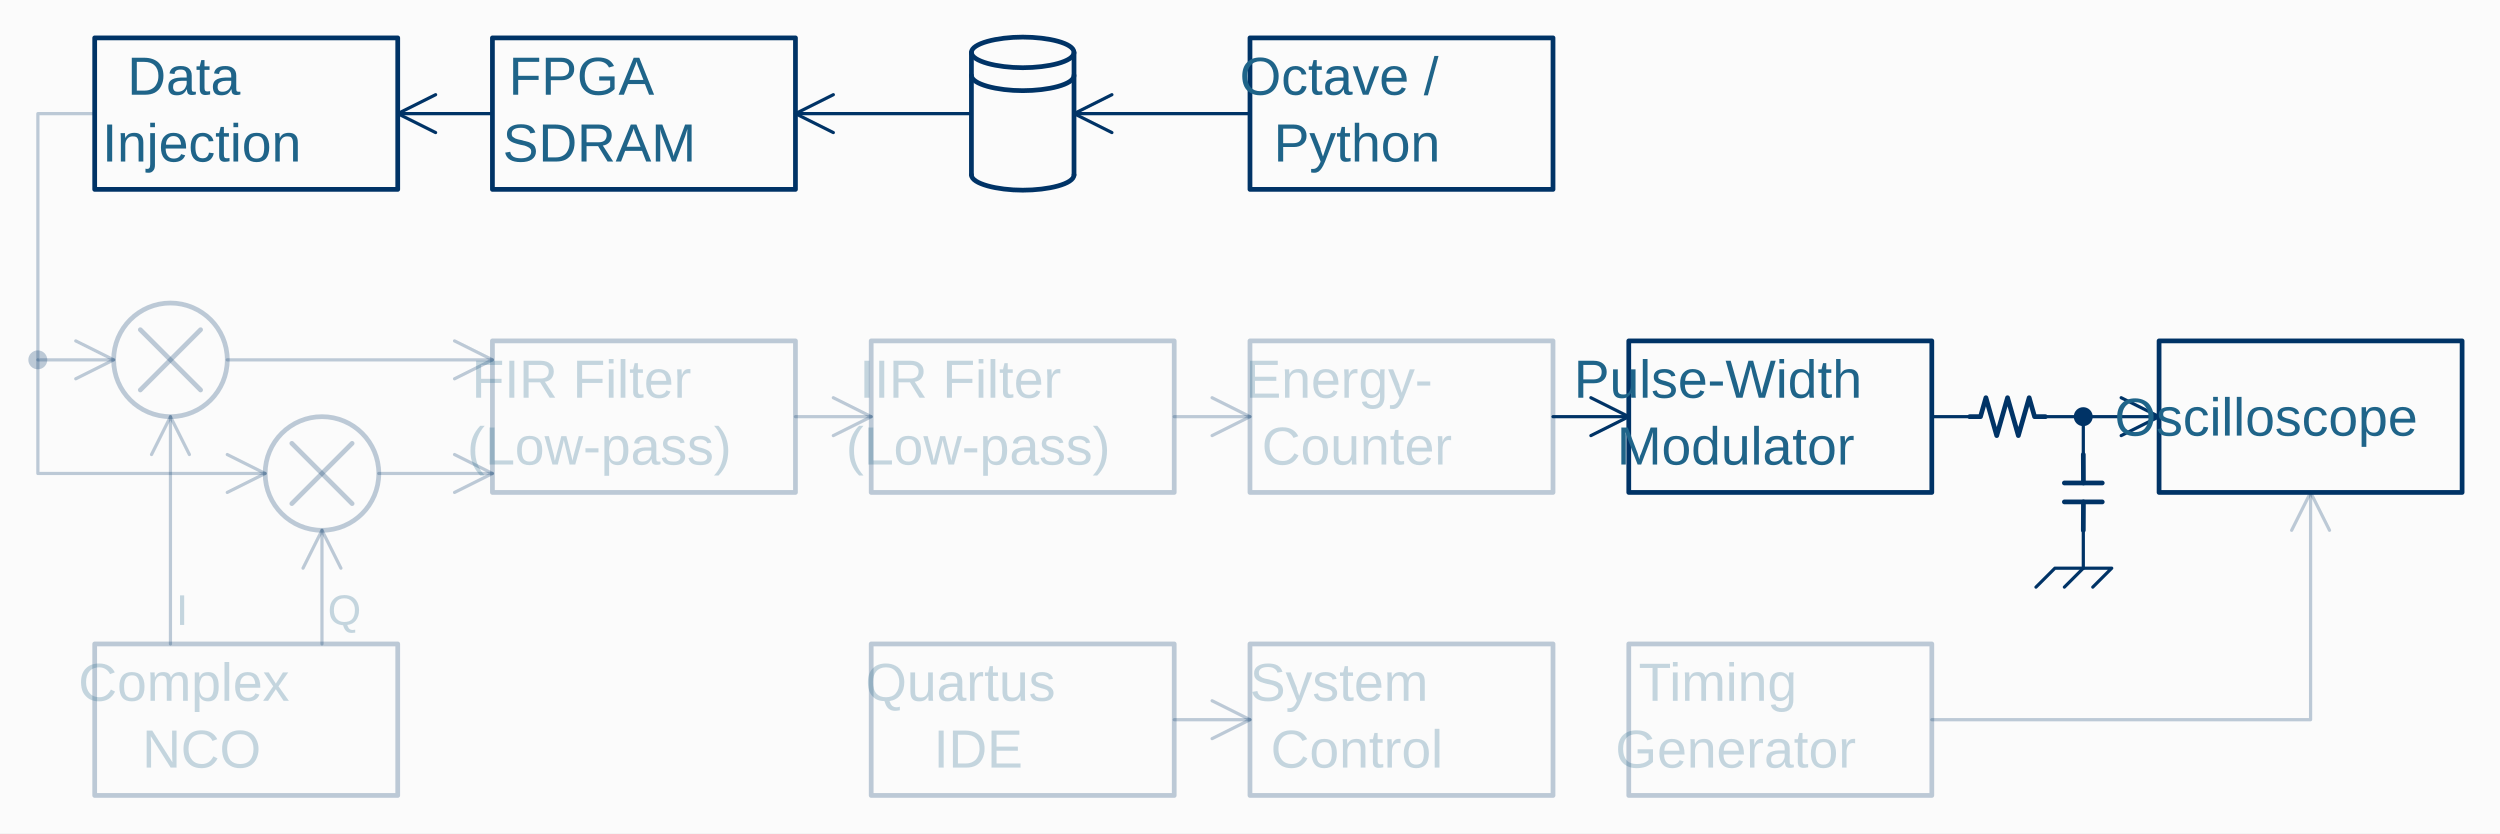
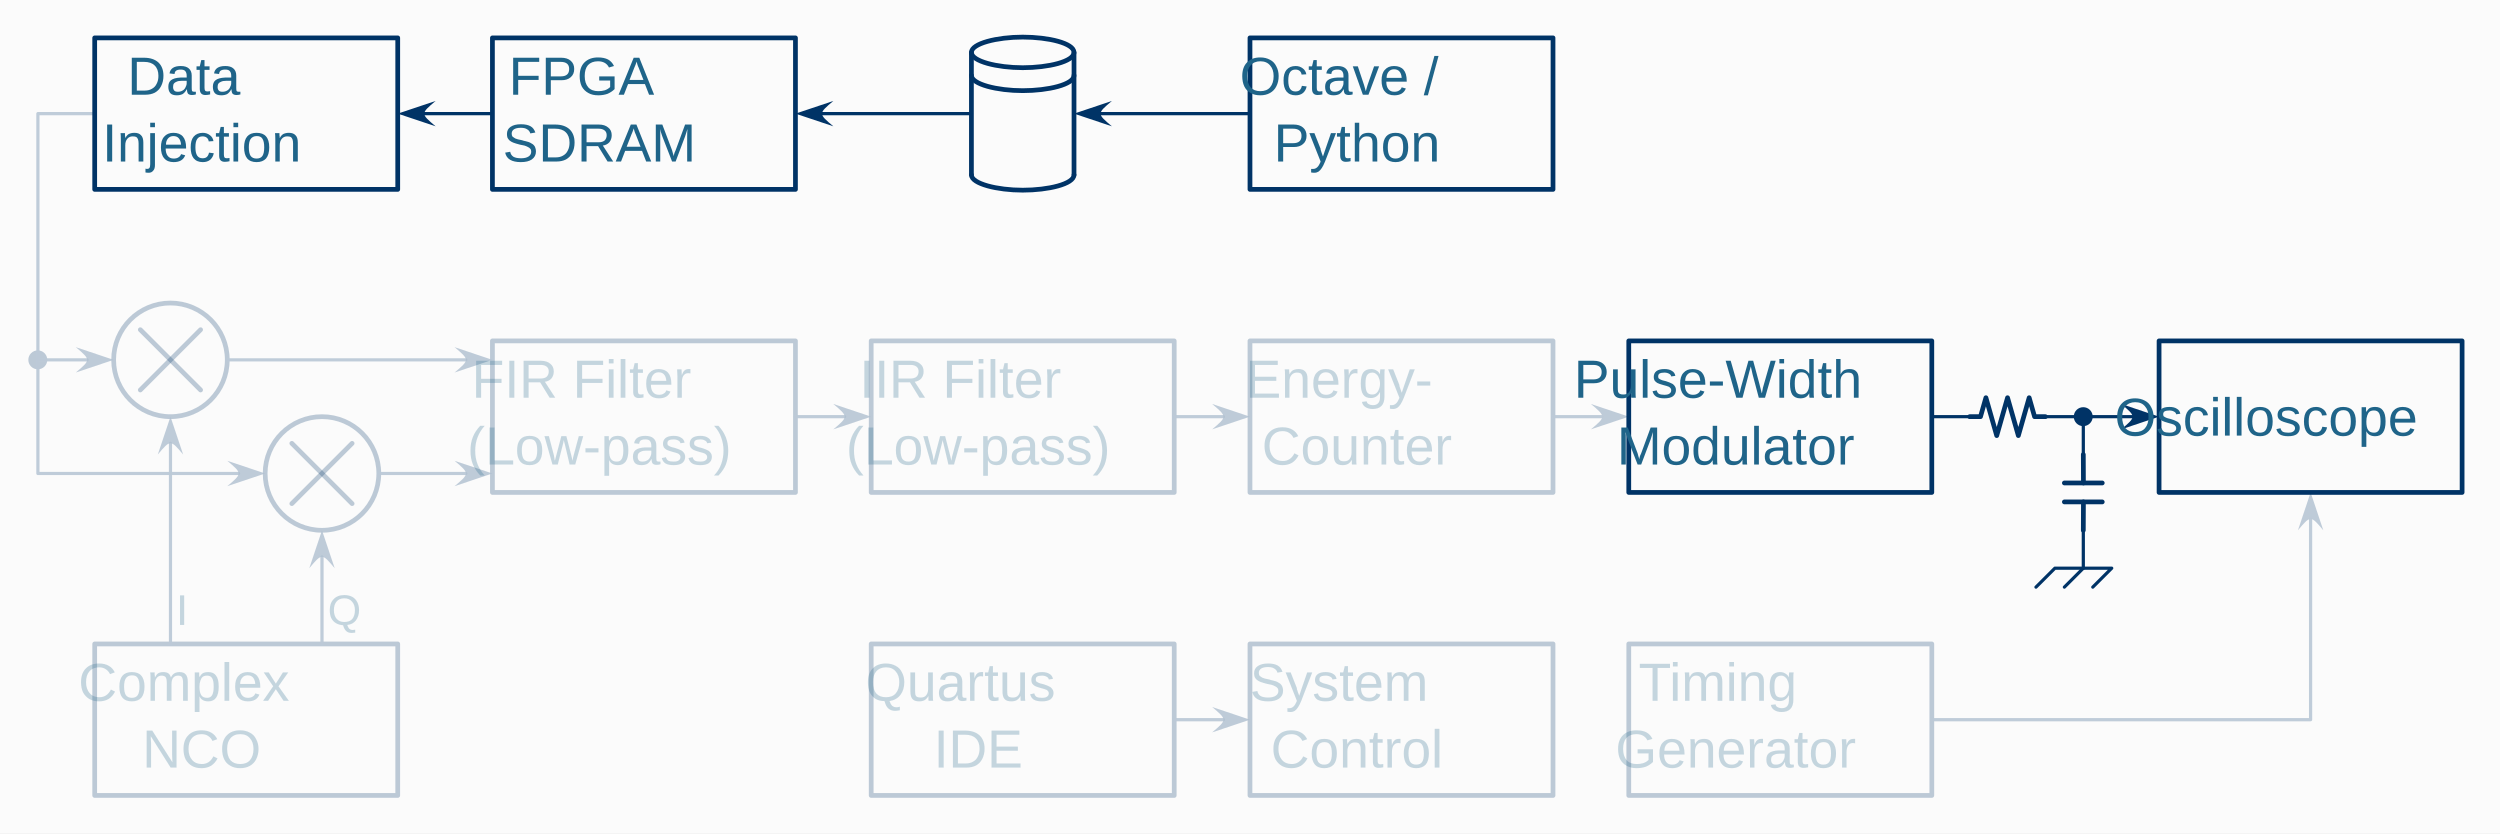
<svg xmlns="http://www.w3.org/2000/svg" width="132mm" height="44mm" id="svg2" version="1.1" viewBox="0 0 132 44">
  <defs id="defs4">
    </defs>
  <g id="layer14" transform="translate(-85.05334,-559.8425)">
    <rect style="fill:#ffffff;fill-opacity:0.75;stroke-width:0.265" id="rect1" width="131.998" height="43.999" x="85.053" y="559.843" />
  </g>
  <g id="layer1" transform="translate(13.82799,127.2378)">
+     <path style="fill:#b0c0d0;fill-opacity:0.812;stroke:none;stroke-width:0.17;stroke-linecap:round;stroke-linejoin:round;stroke-miterlimit:4;stroke-dasharray:none;stroke-dashoffset:0;stroke-opacity:1" d="m 107.503,-99.238 0.67,-2 0.67,2 c -0.67,-0.795 -0.67,-0.795 -1.34,0 z" id="path6-6-8-8-2" />
+     <path style="fill:#b0c0d0;fill-opacity:0.812;stroke:none;stroke-width:0.17;stroke-linecap:round;stroke-linejoin:round;stroke-miterlimit:4;stroke-dasharray:none;stroke-dashoffset:0;stroke-opacity:1" d="m 70.173,-105.908 2,0.67 -2,0.67 c 0.795,-0.67 0.795,-0.67 0,-1.34 z" id="path6-6-8-8-9" />
    <rect y="-109.238" x="32.171" height="8" width="16" id="rect4081-1" style="opacity:0.25;fill:none;stroke:#003366;stroke-width:0.25;stroke-linecap:round;stroke-linejoin:round;stroke-miterlimit:4;stroke-dasharray:none;stroke-dashoffset:0;stroke-opacity:1" />
-     <path style="fill:none;stroke:#003366;stroke-width:0.17;stroke-linecap:round;stroke-linejoin:round;stroke-miterlimit:4;stroke-dasharray:none;stroke-dashoffset:0;stroke-opacity:1" d="m 30.172,-122.238 -2,1 2,1" id="path4032-8" />
    <rect style="fill:none;stroke:#003366;stroke-width:0.25;stroke-linecap:round;stroke-linejoin:round;stroke-miterlimit:4;stroke-dasharray:none;stroke-dashoffset:0;stroke-opacity:1" id="rect3887" width="16" height="8" x="12.172" y="-125.238" />
-     <rect style="fill:none;stroke:#003366;stroke-width:0.25;stroke-linecap:round;stroke-linejoin:round;stroke-miterlimit:4;stroke-dasharray:none;stroke-dashoffset:0;stroke-opacity:1" id="rect3887-9" width="16" height="8" x="-8.828" y="-125.238" />
    <rect style="fill:none;stroke:#003366;stroke-width:0.25;stroke-linecap:round;stroke-linejoin:round;stroke-miterlimit:4;stroke-dasharray:none;stroke-dashoffset:0;stroke-opacity:1" id="rect3887-9-2" width="16" height="8" x="52.171" y="-125.238" />
    <path style="fill:none;stroke:#003366;stroke-width:0.25;stroke-linecap:round;stroke-linejoin:round;stroke-miterlimit:4;stroke-dasharray:none;stroke-dashoffset:0;stroke-opacity:1" d="m 37.463,-124.471 v 6.467" id="path4029" />
    <path style="fill:none;stroke:#003366;stroke-width:0.25;stroke-linecap:round;stroke-linejoin:round;stroke-miterlimit:4;stroke-dasharray:none;stroke-dashoffset:0;stroke-opacity:1" d="m 42.88,-124.471 v 6.467" id="path4031" />
-     <path id="path4053" d="m 52.171,-121.238 h -9.292" style="fill:none;stroke:#003366;stroke-width:0.17;stroke-linecap:round;stroke-linejoin:round;stroke-miterlimit:4;stroke-dasharray:none;stroke-dashoffset:0;stroke-opacity:1" />
-     <path id="path4055" d="m 44.88,-122.238 -2,1 2,1" style="fill:none;stroke:#003366;stroke-width:0.17;stroke-linecap:round;stroke-linejoin:round;stroke-miterlimit:4;stroke-dasharray:none;stroke-dashoffset:0;stroke-opacity:1" />
-     <path id="path4057" d="M 12.172,-121.238 H 7.172" style="fill:none;stroke:#003366;stroke-width:0.17;stroke-linecap:round;stroke-linejoin:round;stroke-miterlimit:4;stroke-dasharray:none;stroke-dashoffset:0;stroke-opacity:1" />
-     <path id="path4059" d="m 9.172,-122.238 -2,1 2,1" style="fill:none;stroke:#003366;stroke-width:0.17;stroke-linecap:round;stroke-linejoin:round;stroke-miterlimit:4;stroke-dasharray:none;stroke-dashoffset:0;stroke-opacity:1" />
    <circle style="opacity:0.25;fill:none;stroke:#003366;stroke-width:0.25;stroke-linecap:round;stroke-linejoin:round;stroke-miterlimit:4;stroke-dasharray:none;stroke-dashoffset:0;stroke-opacity:1" id="path4061" transform="rotate(90)" cx="-108.238" cy="4.828" r="3" />
    <path style="opacity:0.25;fill:none;stroke:#003366;stroke-width:0.25;stroke-linecap:round;stroke-linejoin:round;stroke-miterlimit:4;stroke-dasharray:none;stroke-dashoffset:0;stroke-opacity:1" d="m -3.237,-109.829 -3.182,3.182" id="path4063" />
    <path style="opacity:0.25;fill:none;stroke:#003366;stroke-width:0.25;stroke-linecap:round;stroke-linejoin:round;stroke-miterlimit:4;stroke-dasharray:none;stroke-dashoffset:0;stroke-opacity:1" d="m -6.419,-109.829 3.182,3.182" id="path4065" />
    <circle transform="rotate(90)" id="path4075" style="opacity:0.25;fill:none;stroke:#003366;stroke-width:0.25;stroke-linecap:round;stroke-linejoin:round;stroke-miterlimit:4;stroke-dasharray:none;stroke-dashoffset:0;stroke-opacity:1" cx="-102.238" cy="-3.172" r="3" />
    <path id="path4077" d="m 4.763,-103.829 -3.182,3.182" style="opacity:0.25;fill:none;stroke:#003366;stroke-width:0.25;stroke-linecap:round;stroke-linejoin:round;stroke-miterlimit:4;stroke-dasharray:none;stroke-dashoffset:0;stroke-opacity:1" />
    <path id="path4079" d="m 1.581,-103.829 3.182,3.182" style="opacity:0.25;fill:none;stroke:#003366;stroke-width:0.25;stroke-linecap:round;stroke-linejoin:round;stroke-miterlimit:4;stroke-dasharray:none;stroke-dashoffset:0;stroke-opacity:1" />
    <rect y="-93.238" x="-8.828" height="8" width="16" id="rect4081" style="opacity:0.25;fill:none;stroke:#003366;stroke-width:0.25;stroke-linecap:round;stroke-linejoin:round;stroke-miterlimit:4;stroke-dasharray:none;stroke-dashoffset:0;stroke-opacity:1" />
-     <path style="opacity:0.25;fill:none;stroke:#003366;stroke-width:0.17;stroke-linecap:round;stroke-linejoin:round;stroke-miterlimit:4;stroke-dasharray:none;stroke-dashoffset:0;stroke-opacity:1" d="m -4.828,-105.238 v 12" id="path4089" />
-     <path style="opacity:0.25;fill:none;stroke:#003366;stroke-width:0.17;stroke-linecap:round;stroke-linejoin:round;stroke-miterlimit:4;stroke-dasharray:none;stroke-dashoffset:0;stroke-opacity:1" d="m -5.828,-103.238 1,-2 1,2" id="path4091" />
-     <path style="opacity:0.25;fill:none;stroke:#003366;stroke-width:0.17;stroke-linecap:round;stroke-linejoin:round;stroke-miterlimit:4;stroke-dasharray:none;stroke-dashoffset:0;stroke-opacity:1" d="m 3.172,-99.238 v 6" id="path4093" />
-     <path style="opacity:0.25;fill:none;stroke:#003366;stroke-width:0.17;stroke-linecap:round;stroke-linejoin:round;stroke-miterlimit:4;stroke-dasharray:none;stroke-dashoffset:0;stroke-opacity:1" d="m 2.172,-97.238 1,-2 1,2" id="path4095" />
-     <path style="opacity:0.25;fill:none;stroke:#003366;stroke-width:0.17;stroke-linecap:round;stroke-linejoin:round;stroke-miterlimit:4;stroke-dasharray:none;stroke-dashoffset:0;stroke-opacity:1" d="m -8.828,-121.238 h -3 v 13 h 4" id="path4097" />
-     <path style="opacity:0.25;fill:none;stroke:#003366;stroke-width:0.17;stroke-linecap:round;stroke-linejoin:round;stroke-miterlimit:4;stroke-dasharray:none;stroke-dashoffset:0;stroke-opacity:1" d="m -9.828,-109.238 2,1 -2,1" id="path4099" />
-     <path style="opacity:0.25;fill:none;stroke:#003366;stroke-width:0.17;stroke-linecap:round;stroke-linejoin:round;stroke-miterlimit:4;stroke-dasharray:none;stroke-dashoffset:0;stroke-opacity:1" d="m -11.828,-108.238 v 6 H 0.172" id="path4101" />
-     <path style="opacity:0.25;fill:none;stroke:#003366;stroke-width:0.17;stroke-linecap:round;stroke-linejoin:round;stroke-miterlimit:4;stroke-dasharray:none;stroke-dashoffset:0;stroke-opacity:1" d="m -1.828,-103.238 2,1 -2,1" id="path4103" />
    <circle style="opacity:0.25;fill:#003366;fill-opacity:1;stroke:none;stroke-width:0.34;stroke-miterlimit:4;stroke-dasharray:none;stroke-opacity:1" id="path4105" cx="-11.832" cy="-108.238" r="0.5" />
-     <path style="opacity:0.25;fill:none;stroke:#003366;stroke-width:0.17;stroke-linecap:round;stroke-linejoin:round;stroke-miterlimit:4;stroke-dasharray:none;stroke-opacity:1" d="M -1.828,-108.238 H 12.172" id="path4182" />
-     <path style="opacity:0.25;fill:none;stroke:#003366;stroke-width:0.17;stroke-linecap:round;stroke-linejoin:round;stroke-miterlimit:4;stroke-dasharray:none;stroke-opacity:1" d="m 10.172,-109.238 2,1 -2,1" id="path4184" />
-     <path style="opacity:0.25;fill:none;stroke:#003366;stroke-width:0.17;stroke-linecap:round;stroke-linejoin:round;stroke-miterlimit:4;stroke-dasharray:none;stroke-dashoffset:0;stroke-opacity:1" d="M 6.172,-102.238 H 12.172" id="path4186" />
-     <path style="opacity:0.25;fill:none;stroke:#003366;stroke-width:0.17;stroke-linecap:round;stroke-linejoin:round;stroke-miterlimit:4;stroke-dasharray:none;stroke-dashoffset:0;stroke-opacity:1" d="m 10.172,-103.238 2,1 -2,1" id="path4188" />
    <rect y="-109.238" x="12.172" height="8" width="16" id="rect4081-1-2" style="opacity:0.25;fill:none;stroke:#003366;stroke-width:0.25;stroke-linecap:round;stroke-linejoin:round;stroke-miterlimit:4;stroke-dasharray:none;stroke-dashoffset:0;stroke-opacity:1" />
-     <path style="opacity:0.25;fill:none;stroke:#003366;stroke-width:0.17;stroke-linecap:round;stroke-linejoin:round;stroke-miterlimit:4;stroke-dasharray:none;stroke-dashoffset:0;stroke-opacity:1" d="m 28.172,-105.238 4,1e-5" id="path4275" />
-     <path style="opacity:0.25;fill:none;stroke:#003366;stroke-width:0.17;stroke-linecap:round;stroke-linejoin:round;stroke-miterlimit:4;stroke-dasharray:none;stroke-dashoffset:0;stroke-opacity:1" d="m 30.172,-106.238 2,1 -2,1" id="path4277" />
-     <path style="fill:none;stroke:#003366;stroke-width:0.17;stroke-linecap:round;stroke-linejoin:round;stroke-miterlimit:4;stroke-dasharray:none;stroke-dashoffset:0;stroke-opacity:1" d="m 37.463,-121.238 h -9.292" id="path4358" />
    <rect y="-109.238" x="52.171" height="8" width="16" id="rect4081-1-2-9" style="opacity:0.25;fill:none;stroke:#003366;stroke-width:0.25;stroke-linecap:round;stroke-linejoin:round;stroke-miterlimit:4;stroke-dasharray:none;stroke-dashoffset:0;stroke-opacity:1" />
    <rect y="-109.238" x="72.171" height="8" width="16" id="rect4081-1-2-9-4" style="fill:none;stroke:#003366;stroke-width:0.25;stroke-linecap:round;stroke-linejoin:round;stroke-miterlimit:4;stroke-dasharray:none;stroke-dashoffset:0;stroke-opacity:1" />
    <path id="path4498" d="m 88.171,-105.238 h 2" style="fill:none;stroke:#003366;stroke-width:0.17;stroke-linecap:round;stroke-linejoin:round;stroke-miterlimit:4;stroke-dasharray:none;stroke-dashoffset:0;stroke-opacity:1" />
    <path style="fill:none;stroke:#003366;stroke-width:0.17;stroke-linecap:round;stroke-linejoin:round;stroke-miterlimit:4;stroke-dasharray:none;stroke-dashoffset:0;stroke-opacity:1" d="m 96.171,-103.238 v -2 h -2" id="path4506" />
    <path style="fill:none;stroke:#003366;stroke-width:0.17;stroke-linecap:round;stroke-linejoin:round;stroke-miterlimit:4;stroke-dasharray:none;stroke-dashoffset:0;stroke-opacity:1" d="m 93.671,-96.238 1,-1 h 3 l -1,1" id="path4508" />
    <path style="fill:none;stroke:#003366;stroke-width:0.17;stroke-linecap:round;stroke-linejoin:round;stroke-miterlimit:4;stroke-dasharray:none;stroke-dashoffset:0;stroke-opacity:1" d="m 96.171,-97.238 -1,1" id="path4510" />
    <path style="fill:none;stroke:#003366;stroke-width:0.17;stroke-linecap:round;stroke-linejoin:round;stroke-miterlimit:4;stroke-dasharray:none;stroke-dashoffset:0;stroke-opacity:1" d="m 96.171,-97.238 v -2" id="path4512" />
    <path style="fill:none;stroke:#003366;stroke-width:0.25;stroke-linecap:round;stroke-linejoin:round;stroke-miterlimit:4;stroke-dasharray:none;stroke-dashoffset:0;stroke-opacity:1" d="m 90.171,-105.238 h 0.571 l 0.286,-1 0.571,2 0.571,-2 0.571,2 0.571,-2 0.286,1 h 0.571" id="path4504" />
    <path style="fill:none;stroke:#003366;stroke-width:0.25;stroke-linecap:round;stroke-linejoin:round;stroke-miterlimit:4;stroke-dasharray:none;stroke-dashoffset:0;stroke-opacity:1" d="m 96.171,-103.238 0.006,1.501" id="path4532" />
    <path style="fill:none;stroke:#003366;stroke-width:0.25;stroke-linecap:round;stroke-linejoin:round;stroke-miterlimit:4;stroke-dasharray:none;stroke-dashoffset:0;stroke-opacity:1" d="m 96.177,-100.737 -0.006,1.499" id="path4534" />
    <path style="fill:none;stroke:#003366;stroke-width:0.25;stroke-linecap:round;stroke-linejoin:round;stroke-miterlimit:4;stroke-dasharray:none;stroke-dashoffset:0;stroke-opacity:1" d="m 97.171,-100.737 h -2" id="path4536" />
    <path style="fill:none;stroke:#003366;stroke-width:0.25;stroke-linecap:round;stroke-linejoin:round;stroke-miterlimit:4;stroke-dasharray:none;stroke-dashoffset:0;stroke-opacity:1" d="m 97.171,-101.737 h -2" id="path4538" />
-     <path style="fill:none;stroke:#003366;stroke-width:0.17;stroke-linecap:round;stroke-linejoin:round;stroke-miterlimit:4;stroke-dasharray:none;stroke-dashoffset:0;stroke-opacity:1" d="m 96.171,-105.238 h 4" id="path4540" />
-     <path style="fill:none;stroke:#003366;stroke-width:0.17;stroke-linecap:round;stroke-linejoin:round;stroke-miterlimit:4;stroke-dasharray:none;stroke-dashoffset:0;stroke-opacity:1" d="m 98.171,-106.238 2,1 -2,1" id="path4542" />
    <circle style="fill:#003366;fill-opacity:1;stroke:none;stroke-width:0.34;stroke-miterlimit:4;stroke-dasharray:none;stroke-opacity:1" id="path4105-3" cx="96.167" cy="-105.238" r="0.5" />
    <rect y="-109.238" x="100.171" height="8" width="16" id="rect4081-1-2-9-4-1" style="fill:none;stroke:#003366;stroke-width:0.25;stroke-linecap:round;stroke-linejoin:round;stroke-miterlimit:4;stroke-dasharray:none;stroke-dashoffset:0;stroke-opacity:1" />
-     <path id="path4627" d="m 48.171,-105.238 h 4" style="opacity:0.25;fill:none;stroke:#003366;stroke-width:0.17;stroke-linecap:round;stroke-linejoin:round;stroke-miterlimit:4;stroke-dasharray:none;stroke-dashoffset:0;stroke-opacity:1" />
-     <path id="path4629" d="m 50.171,-106.238 2,1 -2,1" style="opacity:0.25;fill:none;stroke:#003366;stroke-width:0.17;stroke-linecap:round;stroke-linejoin:round;stroke-miterlimit:4;stroke-dasharray:none;stroke-dashoffset:0;stroke-opacity:1" />
-     <path style="fill:none;stroke:#003366;stroke-width:0.17;stroke-linecap:round;stroke-linejoin:round;stroke-miterlimit:4;stroke-dasharray:none;stroke-dashoffset:0;stroke-opacity:1" d="m 68.171,-105.238 4,1e-5" id="path4638" />
-     <path style="fill:none;stroke:#003366;stroke-width:0.17;stroke-linecap:round;stroke-linejoin:round;stroke-miterlimit:4;stroke-dasharray:none;stroke-dashoffset:0;stroke-opacity:1" d="m 70.171,-106.238 2,1 -2,1" id="path4640" />
-     <path style="opacity:0.25;fill:none;stroke:#003366;stroke-width:0.17;stroke-linecap:round;stroke-linejoin:round;stroke-miterlimit:4;stroke-dasharray:none;stroke-dashoffset:0;stroke-opacity:1" d="m 48.171,-89.238 4,10e-7" id="path4030-8-0" />
-     <path style="opacity:0.25;fill:none;stroke:#003366;stroke-width:0.17;stroke-linecap:round;stroke-linejoin:round;stroke-miterlimit:4;stroke-dasharray:none;stroke-dashoffset:0;stroke-opacity:1" d="m 50.171,-90.238 2,1 -2,1" id="path4032-8-2" />
    <rect y="-93.238" x="32.171" height="8" width="16" id="rect4346-6" style="opacity:0.25;fill:none;stroke:#003366;stroke-width:0.25;stroke-linecap:round;stroke-linejoin:round;stroke-miterlimit:4;stroke-dasharray:none;stroke-dashoffset:0;stroke-opacity:1" />
    <rect y="-93.238" x="52.171" height="8" width="16" id="rect4346-6-0" style="opacity:0.25;fill:none;stroke:#003366;stroke-width:0.25;stroke-linecap:round;stroke-linejoin:round;stroke-miterlimit:4;stroke-dasharray:none;stroke-dashoffset:0;stroke-opacity:1" />
    <rect y="-93.238" x="72.171" height="8" width="16" id="rect4346-6-0-3" style="opacity:0.25;fill:none;stroke:#003366;stroke-width:0.25;stroke-linecap:round;stroke-linejoin:round;stroke-miterlimit:4;stroke-dasharray:none;stroke-dashoffset:0;stroke-opacity:1" />
-     <path style="opacity:0.25;fill:none;stroke:#003366;stroke-width:0.17;stroke-linecap:round;stroke-linejoin:round;stroke-miterlimit:4;stroke-dasharray:none;stroke-dashoffset:0;stroke-opacity:1" d="M 88.171,-89.238 H 108.171 V -101.238" id="path4739" />
-     <path style="opacity:0.25;fill:none;stroke:#003366;stroke-width:0.17;stroke-linecap:round;stroke-linejoin:round;stroke-miterlimit:4;stroke-dasharray:none;stroke-dashoffset:0;stroke-opacity:1" d="m 107.171,-99.238 1,-2 1,2" id="path4741" />
    <path id="path4766" d="m 37.463,-123.259 c 0,0.472 1.369,0.808 2.708,0.808 1.339,0 2.708,-0.32 2.708,-0.808" style="fill:none;stroke:#003366;stroke-width:0.25;stroke-linecap:round;stroke-linejoin:round;stroke-miterlimit:4;stroke-dasharray:none;stroke-dashoffset:0;stroke-opacity:1" />
    <path style="fill:none;stroke:#003366;stroke-width:0.25;stroke-linecap:round;stroke-linejoin:round;stroke-miterlimit:4;stroke-dasharray:none;stroke-dashoffset:0;stroke-opacity:1" d="m 37.463,-124.471 c 0,0.472 1.369,0.808 2.708,0.808 1.339,0 2.708,-0.32 2.708,-0.808 0,-0.488 -1.354,-0.808 -2.708,-0.808 -1.354,0 -2.708,0.336 -2.708,0.808 z" id="path4768" />
    <path style="fill:none;stroke:#003366;stroke-width:0.25;stroke-linecap:round;stroke-linejoin:round;stroke-miterlimit:4;stroke-dasharray:none;stroke-dashoffset:0;stroke-opacity:1" d="m 37.463,-118.005 c 0,0.472 1.369,0.808 2.708,0.808 1.339,0 2.708,-0.32 2.708,-0.808" id="path4770" />
+     <path id="path4053" d="m 52.172,-121.238 -8.291,-1e-5" style="fill:none;stroke:#003366;stroke-width:0.17;stroke-linecap:round;stroke-linejoin:round;stroke-miterlimit:4;stroke-dasharray:none;stroke-dashoffset:0;stroke-opacity:1" />
+     <path id="path4057" d="m 12.173,-121.238 -3.999,-1e-5" style="fill:none;stroke:#003366;stroke-width:0.17;stroke-linecap:round;stroke-linejoin:round;stroke-miterlimit:4;stroke-dasharray:none;stroke-dashoffset:0;stroke-opacity:1" />
+     <path style="fill:none;stroke:#bcc9d7;stroke-width:0.17;stroke-linecap:round;stroke-linejoin:round;stroke-miterlimit:4;stroke-dasharray:none;stroke-dashoffset:0;stroke-opacity:0.953" d="m -4.827,-103.834 v 10.596" id="path4089" />
+     <path style="fill:none;stroke:#bcc9d7;stroke-width:0.17;stroke-linecap:round;stroke-linejoin:round;stroke-miterlimit:4;stroke-dasharray:none;stroke-dashoffset:0;stroke-opacity:0.953" d="m 3.173,-97.834 v 4.596" id="path4093" />
+     <path style="fill:none;stroke:#bcc9d7;stroke-width:0.17;stroke-linecap:round;stroke-linejoin:round;stroke-miterlimit:4;stroke-dasharray:none;stroke-dashoffset:0;stroke-opacity:0.953" d="m -8.827,-121.238 h -3 v 13 h 2.598" id="path4097" />
+     <path style="fill:none;stroke:#bcc9d7;stroke-width:0.17;stroke-linecap:round;stroke-linejoin:round;stroke-miterlimit:4;stroke-dasharray:none;stroke-dashoffset:0;stroke-opacity:0.953" d="m -11.827,-108.238 v 6 h 10.597" id="path4101" />
+     <path style="fill:none;stroke:#bcc9d7;stroke-width:0.17;stroke-linecap:round;stroke-linejoin:round;stroke-miterlimit:4;stroke-dasharray:none;stroke-opacity:0.953" d="M -1.827,-108.238 H 10.77" id="path4182" />
+     <path style="fill:none;stroke:#bcc9d7;stroke-width:0.17;stroke-linecap:round;stroke-linejoin:round;stroke-miterlimit:4;stroke-dasharray:none;stroke-dashoffset:0;stroke-opacity:0.953" d="M 6.173,-102.238 H 10.77" id="path4186" />
+     <path style="fill:none;stroke:#bcc9d7;stroke-width:0.17;stroke-linecap:round;stroke-linejoin:round;stroke-miterlimit:4;stroke-dasharray:none;stroke-dashoffset:0;stroke-opacity:0.953" d="m 28.172,-105.238 h 2.598" id="path4275" />
+     <path style="fill:none;stroke:#003366;stroke-width:0.17;stroke-linecap:round;stroke-linejoin:round;stroke-miterlimit:4;stroke-dasharray:none;stroke-dashoffset:0;stroke-opacity:1" d="M 37.464,-121.238 H 29.173" id="path4358" />
+     <path style="fill:none;stroke:#003366;stroke-width:0.17;stroke-linecap:round;stroke-linejoin:round;stroke-miterlimit:4;stroke-dasharray:none;stroke-dashoffset:0;stroke-opacity:1" d="m 96.171,-105.238 h 3" id="path4540" />
+     <path id="path4627" d="m 48.172,-105.238 h 2.598" style="fill:none;stroke:#bcc9d7;stroke-width:0.17;stroke-linecap:round;stroke-linejoin:round;stroke-miterlimit:4;stroke-dasharray:none;stroke-dashoffset:0;stroke-opacity:0.953" />
+     <path style="fill:none;stroke:#bcc9d7;stroke-width:0.17;stroke-linecap:round;stroke-linejoin:round;stroke-miterlimit:4;stroke-dasharray:none;stroke-dashoffset:0;stroke-opacity:0.953" d="m 68.172,-105.238 h 2.598" id="path4638" />
+     <path style="fill:none;stroke:#bcc9d7;stroke-width:0.17;stroke-linecap:round;stroke-linejoin:round;stroke-miterlimit:4;stroke-dasharray:none;stroke-dashoffset:0;stroke-opacity:0.953" d="m 48.172,-89.238 h 2.598" id="path4030-8-0" />
+     <path style="fill:none;stroke:#bcc9d7;stroke-width:0.17;stroke-linecap:round;stroke-linejoin:round;stroke-miterlimit:4;stroke-dasharray:none;stroke-dashoffset:0;stroke-opacity:0.953" d="M 88.172,-89.238 H 108.171 v -10.596" id="path4739" />
+     <path style="fill:#003366;fill-opacity:1;stroke:none;stroke-width:0.17;stroke-linecap:round;stroke-linejoin:round;stroke-miterlimit:4;stroke-dasharray:none;stroke-dashoffset:0;stroke-opacity:1" d="m 9.173,-120.568 -2,-0.67 2,-0.67 c -0.795,0.67 -0.795,0.67 0,1.34 z" id="path6-6-8-8" />
+     <path style="fill:#003366;fill-opacity:1;stroke:none;stroke-width:0.17;stroke-linecap:round;stroke-linejoin:round;stroke-miterlimit:4;stroke-dasharray:none;stroke-dashoffset:0;stroke-opacity:1" d="m 30.173,-120.568 -2,-0.67 2,-0.67 c -0.795,0.67 -0.795,0.67 0,1.34 z" id="path6-6-8-8-3" />
+     <path style="fill:#003366;fill-opacity:1;stroke:none;stroke-width:0.17;stroke-linecap:round;stroke-linejoin:round;stroke-miterlimit:4;stroke-dasharray:none;stroke-dashoffset:0;stroke-opacity:1" d="m 44.881,-120.568 -2,-0.67 2,-0.67 c -0.795,0.67 -0.795,0.67 0,1.34 z" id="path6-6-8-8-3-9" />
+     <path style="fill:#b0c0d0;fill-opacity:0.812;stroke:none;stroke-width:0.17;stroke-linecap:round;stroke-linejoin:round;stroke-miterlimit:4;stroke-dasharray:none;stroke-dashoffset:0;stroke-opacity:1" d="m -9.827,-108.908 2,0.67 -2,0.67 c 0.795,-0.67 0.795,-0.67 0,-1.34 z" id="path6-6-8-8-8" />
+     <path style="fill:#b0c0d0;fill-opacity:0.812;stroke:none;stroke-width:0.17;stroke-linecap:round;stroke-linejoin:round;stroke-miterlimit:4;stroke-dasharray:none;stroke-dashoffset:0;stroke-opacity:1" d="m -1.827,-102.908 2,0.67 -2,0.67 c 0.795,-0.67 0.795,-0.67 0,-1.34 z" id="path6-6-8-8-82" />
+     <path style="fill:#b0c0d0;fill-opacity:0.812;stroke:none;stroke-width:0.17;stroke-linecap:round;stroke-linejoin:round;stroke-miterlimit:4;stroke-dasharray:none;stroke-dashoffset:0;stroke-opacity:1" d="m 10.173,-102.908 2,0.67 -2,0.67 c 0.795,-0.67 0.795,-0.67 0,-1.34 z" id="path6-6-8-8-6" />
+     <path style="fill:#b0c0d0;fill-opacity:0.812;stroke:none;stroke-width:0.17;stroke-linecap:round;stroke-linejoin:round;stroke-miterlimit:4;stroke-dasharray:none;stroke-dashoffset:0;stroke-opacity:1" d="m 10.173,-108.908 2,0.67 -2,0.67 c 0.795,-0.67 0.795,-0.67 0,-1.34 z" id="path6-6-8-8-38" />
+     <path style="fill:#b0c0d0;fill-opacity:0.812;stroke:none;stroke-width:0.17;stroke-linecap:round;stroke-linejoin:round;stroke-miterlimit:4;stroke-dasharray:none;stroke-dashoffset:0;stroke-opacity:1" d="m 30.172,-105.908 2,0.67 -2,0.67 c 0.795,-0.67 0.795,-0.67 0,-1.34 z" id="path6-6-8-8-1" />
+     <path style="fill:#b0c0d0;fill-opacity:0.812;stroke:none;stroke-width:0.17;stroke-linecap:round;stroke-linejoin:round;stroke-miterlimit:4;stroke-dasharray:none;stroke-dashoffset:0;stroke-opacity:1" d="m 50.173,-105.908 2,0.67 -2,0.67 c 0.795,-0.67 0.795,-0.67 0,-1.34 z" id="path6-6-8-8-5" />
+     <path style="fill:#003366;fill-opacity:1;stroke:none;stroke-width:0.17;stroke-linecap:round;stroke-linejoin:round;stroke-miterlimit:4;stroke-dasharray:none;stroke-dashoffset:0;stroke-opacity:1" d="m 98.173,-105.908 2,0.67 -2,0.67 c 0.795,-0.67 0.795,-0.67 0,-1.34 z" id="path6-6-8-8-7" />
+     <path style="fill:#b0c0d0;fill-opacity:0.812;stroke:none;stroke-width:0.17;stroke-linecap:round;stroke-linejoin:round;stroke-miterlimit:4;stroke-dasharray:none;stroke-dashoffset:0;stroke-opacity:1" d="m 50.173,-89.908 2,0.67 -2,0.67 c 0.795,-0.67 0.795,-0.67 0,-1.34 z" id="path6-6-8-8-35" />
+     <path style="fill:#b0c0d0;fill-opacity:0.812;stroke:none;stroke-width:0.17;stroke-linecap:round;stroke-linejoin:round;stroke-miterlimit:4;stroke-dasharray:none;stroke-dashoffset:0;stroke-opacity:1" d="m 2.503,-97.238 0.67,-2 0.67,2 c -0.67,-0.795 -0.67,-0.795 -1.34,0 z" id="path6-6-8-8-2-1" />
+     <path style="fill:#b0c0d0;fill-opacity:0.812;stroke:none;stroke-width:0.17;stroke-linecap:round;stroke-linejoin:round;stroke-miterlimit:4;stroke-dasharray:none;stroke-dashoffset:0;stroke-opacity:1" d="m -5.497,-103.238 0.67,-2 0.67,2 c -0.67,-0.795 -0.67,-0.795 -1.34,0 z" id="path6-6-8-8-2-4" />
+     <rect style="fill:none;stroke:#003366;stroke-width:0.25;stroke-linecap:round;stroke-linejoin:round;stroke-miterlimit:4;stroke-dasharray:none;stroke-dashoffset:0;stroke-opacity:1" id="rect3887-9" width="16" height="8" x="-8.828" y="-125.238" />
  </g>
  <g id="layer3" transform="translate(-85.05334,-559.8425)">
    <text id="text4142-5" y="592.842" x="94.355" style="font-style:normal;font-variant:normal;font-weight:normal;font-stretch:normal;font-size:3.387px;line-height:0%;font-family:Arial;-inkscape-font-specification:Arial;text-align:start;letter-spacing:0px;word-spacing:0px;text-anchor:start;opacity:0.25;fill:#1f6489;fill-opacity:1;stroke:none;stroke-width:0.282" xml:space="preserve">
      <tspan y="592.842" x="94.355" id="tspan4146-7" style="font-size:2.258px;line-height:1.25;stroke-width:0.282">I</tspan>
    </text>
    <text xml:space="preserve" style="font-style:normal;font-variant:normal;font-weight:normal;font-stretch:normal;font-size:3.387px;line-height:0%;font-family:Arial;-inkscape-font-specification:Arial;text-align:start;letter-spacing:0px;word-spacing:0px;text-anchor:start;opacity:0.25;fill:#1f6489;fill-opacity:1;stroke:none;stroke-width:0.282" x="102.355" y="592.842" id="text4178">
      <tspan id="tspan4180" x="102.355" y="592.842" style="font-size:2.258px;line-height:1.25;stroke-width:0.282">Q</tspan>
    </text>
  </g>
  <g id="layer2" transform="translate(-85.05334,-559.8425)">
    <text id="text4083-7" y="580.842" x="139.053" style="font-style:normal;font-variant:normal;font-weight:normal;font-stretch:normal;font-size:3.387px;line-height:0%;font-family:Arial;-inkscape-font-specification:Arial;text-align:center;letter-spacing:0px;word-spacing:0px;text-anchor:middle;opacity:0.25;fill:#1f6489;fill-opacity:1;stroke:none;stroke-width:0.282" xml:space="preserve">
      <tspan y="580.842" x="139.053" id="tspan4150" style="font-size:2.822px;line-height:1.25;stroke-width:0.282">IIR Filter</tspan>
      <tspan y="584.37" x="139.053" id="tspan3139" style="font-size:2.822px;line-height:1.25;stroke-width:0.282">(Low-pass)</tspan>
    </text>
    <text xml:space="preserve" style="font-style:normal;font-variant:normal;font-weight:normal;font-stretch:normal;font-size:3.387px;line-height:0%;font-family:Arial;-inkscape-font-specification:Arial;text-align:center;letter-spacing:0px;word-spacing:0px;text-anchor:middle;fill:#1f6489;fill-opacity:1;stroke:none;stroke-width:0.282" x="119.053" y="564.842" id="text3889">
      <tspan id="tspan3893" x="119.053" y="564.842" style="font-size:2.822px;line-height:1.25;stroke-width:0.282">FPGA</tspan>
      <tspan x="119.053" y="568.37" id="tspan3897" style="font-size:2.822px;line-height:1.25;stroke-width:0.282">SDRAM</tspan>
    </text>
    <text xml:space="preserve" style="font-style:normal;font-variant:normal;font-weight:normal;font-stretch:normal;font-size:3.387px;line-height:0%;font-family:Arial;-inkscape-font-specification:Arial;text-align:center;letter-spacing:0px;word-spacing:0px;text-anchor:middle;fill:#1f6489;fill-opacity:1;stroke:none;stroke-width:0.282" x="98.053" y="564.842" id="text3889-4">
      <tspan x="98.053" y="564.842" id="tspan3897-8" style="font-size:2.822px;line-height:1.25;stroke-width:0.282">Data</tspan>
      <tspan x="98.053" y="568.37" id="tspan3217" style="font-size:2.822px;line-height:1.25;stroke-width:0.282">Injection</tspan>
    </text>
    <text xml:space="preserve" style="font-style:normal;font-variant:normal;font-weight:normal;font-stretch:normal;font-size:3.387px;line-height:0%;font-family:Arial;-inkscape-font-specification:Arial;text-align:center;letter-spacing:0px;word-spacing:0px;text-anchor:middle;fill:#1f6489;fill-opacity:1;stroke:none;stroke-width:0.282" x="159.052" y="564.842" id="text3889-4-4">
      <tspan x="159.052" y="564.842" id="tspan4035" style="font-size:2.822px;line-height:1.25;stroke-width:0.282">Octave /</tspan>
      <tspan x="159.052" y="568.37" id="tspan4039" style="font-size:2.822px;line-height:1.25;stroke-width:0.282">Python</tspan>
    </text>
    <text id="text4083" y="596.842" x="98.053" style="font-style:normal;font-variant:normal;font-weight:normal;font-stretch:normal;font-size:3.387px;line-height:0%;font-family:Arial;-inkscape-font-specification:Arial;text-align:center;letter-spacing:0px;word-spacing:0px;text-anchor:middle;opacity:0.25;fill:#1f6489;fill-opacity:1;stroke:none;stroke-width:0.282" xml:space="preserve">
      <tspan id="tspan4085" y="596.842" x="98.053" style="font-size:2.822px;line-height:1.25;stroke-width:0.282">Complex</tspan>
      <tspan id="tspan4087" y="600.37" x="98.053" style="font-size:2.822px;line-height:1.25;stroke-width:0.282">NCO</tspan>
    </text>
    <text id="text4083-7-1" y="580.842" x="119.053" style="font-style:normal;font-variant:normal;font-weight:normal;font-stretch:normal;font-size:3.387px;line-height:0%;font-family:Arial;-inkscape-font-specification:Arial;text-align:center;letter-spacing:0px;word-spacing:0px;text-anchor:middle;opacity:0.25;fill:#1f6489;fill-opacity:1;stroke:none;stroke-width:0.282" xml:space="preserve">
      <tspan y="580.842" x="119.053" id="tspan4150-8" style="font-size:2.822px;line-height:1.25;stroke-width:0.282">FIR Filter</tspan>
      <tspan y="584.37" x="119.053" id="tspan3143" style="font-size:2.822px;line-height:1.25;stroke-width:0.282">(Low-pass)</tspan>
    </text>
    <text id="text4083-7-1-5" y="580.842" x="159.052" style="font-style:normal;font-variant:normal;font-weight:normal;font-stretch:normal;font-size:3.387px;line-height:0%;font-family:Arial;-inkscape-font-specification:Arial;text-align:center;letter-spacing:0px;word-spacing:0px;text-anchor:middle;opacity:0.25;fill:#1f6489;fill-opacity:1;stroke:none;stroke-width:0.282" xml:space="preserve">
      <tspan y="580.842" x="159.052" id="tspan4150-8-4" style="font-size:2.822px;line-height:1.25;stroke-width:0.282">Energy-</tspan>
      <tspan y="584.37" x="159.052" id="tspan4386" style="font-size:2.822px;line-height:1.25;stroke-width:0.282">Counter</tspan>
    </text>
    <text id="text4083-7-1-5-1" y="580.842" x="179.052" style="font-style:normal;font-variant:normal;font-weight:normal;font-stretch:normal;font-size:3.387px;line-height:0%;font-family:Arial;-inkscape-font-specification:Arial;text-align:center;letter-spacing:0px;word-spacing:0px;text-anchor:middle;fill:#1f6489;fill-opacity:1;stroke:none;stroke-width:0.282" xml:space="preserve">
      <tspan y="580.842" x="179.052" id="tspan4386-3" style="font-size:2.822px;line-height:1.25;stroke-width:0.282">Pulse-Width</tspan>
      <tspan y="584.37" x="179.052" id="tspan4460" style="font-size:2.822px;line-height:1.25;stroke-width:0.282">Modulator</tspan>
    </text>
    <text id="text4083-7-1-5-1-9" y="582.842" x="207.052" style="font-style:normal;font-variant:normal;font-weight:normal;font-stretch:normal;font-size:3.387px;line-height:0%;font-family:Arial;-inkscape-font-specification:Arial;text-align:center;letter-spacing:0px;word-spacing:0px;text-anchor:middle;fill:#1f6489;fill-opacity:1;stroke:none;stroke-width:0.282" xml:space="preserve">
      <tspan y="582.842" x="207.052" id="tspan4460-6" style="font-size:2.822px;line-height:1.25;stroke-width:0.282">Oscilloscope</tspan>
    </text>
    <text id="text4348-5" y="596.842" x="139.053" style="font-style:normal;font-variant:normal;font-weight:normal;font-stretch:normal;font-size:3.387px;line-height:0%;font-family:Arial;-inkscape-font-specification:Arial;text-align:center;letter-spacing:0px;word-spacing:0px;text-anchor:middle;opacity:0.25;fill:#1f6489;fill-opacity:1;stroke:none;stroke-width:0.282" xml:space="preserve">
      <tspan id="tspan4352-0" y="596.842" x="139.053" style="font-size:2.822px;line-height:1.25;stroke-width:0.282">Quartus</tspan>
      <tspan y="600.37" x="139.053" id="tspan4356-9" style="font-size:2.822px;line-height:1.25;stroke-width:0.282">IDE</tspan>
    </text>
    <text id="text4348-5-0" y="596.842" x="159.052" style="font-style:normal;font-variant:normal;font-weight:normal;font-stretch:normal;font-size:3.387px;line-height:0%;font-family:Arial;-inkscape-font-specification:Arial;text-align:center;letter-spacing:0px;word-spacing:0px;text-anchor:middle;opacity:0.25;fill:#1f6489;fill-opacity:1;stroke:none;stroke-width:0.282" xml:space="preserve">
      <tspan y="596.842" x="159.052" id="tspan4356-9-1" style="font-size:2.822px;line-height:1.25;stroke-width:0.282">System</tspan>
      <tspan y="600.37" x="159.052" id="tspan4710" style="font-size:2.822px;line-height:1.25;stroke-width:0.282">Control</tspan>
    </text>
    <text id="text4348-5-0-8" y="596.842" x="179.052" style="font-style:normal;font-variant:normal;font-weight:normal;font-stretch:normal;font-size:3.387px;line-height:0%;font-family:Arial;-inkscape-font-specification:Arial;text-align:center;letter-spacing:0px;word-spacing:0px;text-anchor:middle;opacity:0.25;fill:#1f6489;fill-opacity:1;stroke:none;stroke-width:0.282" xml:space="preserve">
      <tspan y="596.842" x="179.052" id="tspan4356-9-1-9" style="font-size:2.822px;line-height:1.25;stroke-width:0.282">Timing</tspan>
      <tspan y="600.37" x="179.052" id="tspan4710-3" style="font-size:2.822px;line-height:1.25;stroke-width:0.282">Generator</tspan>
    </text>
    <g id="layer3-9" transform="translate(-226.9914,-55.52558)" />
  </g>
</svg>
